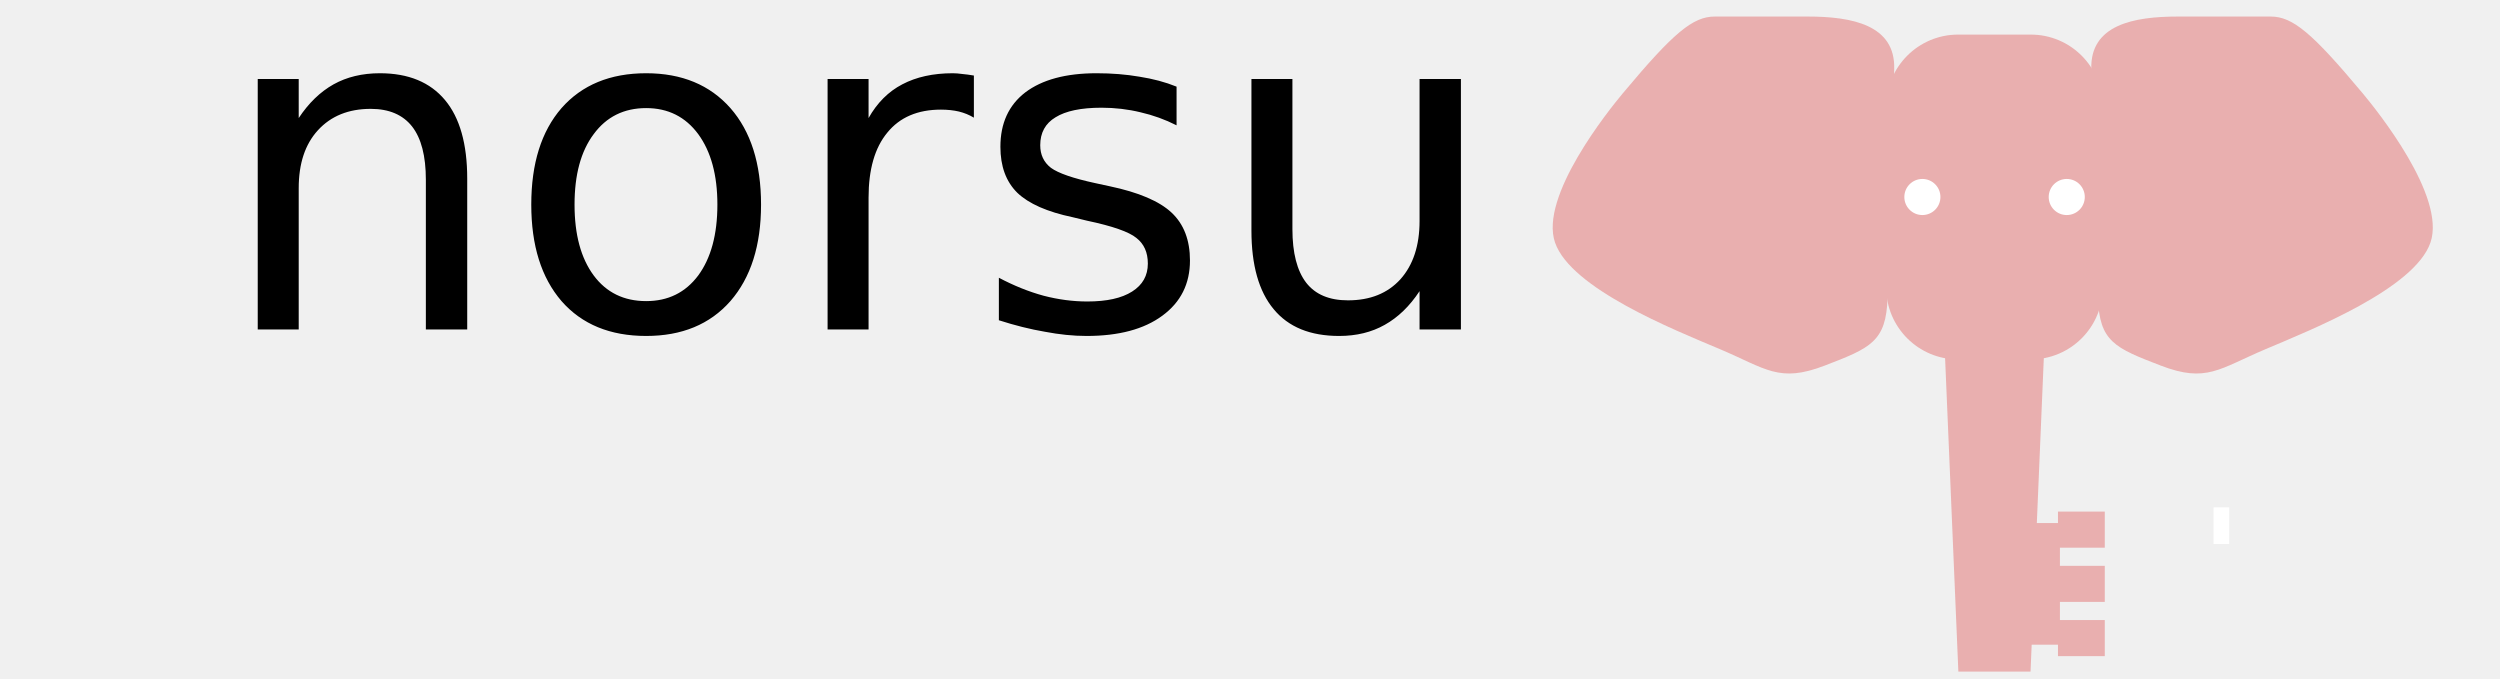
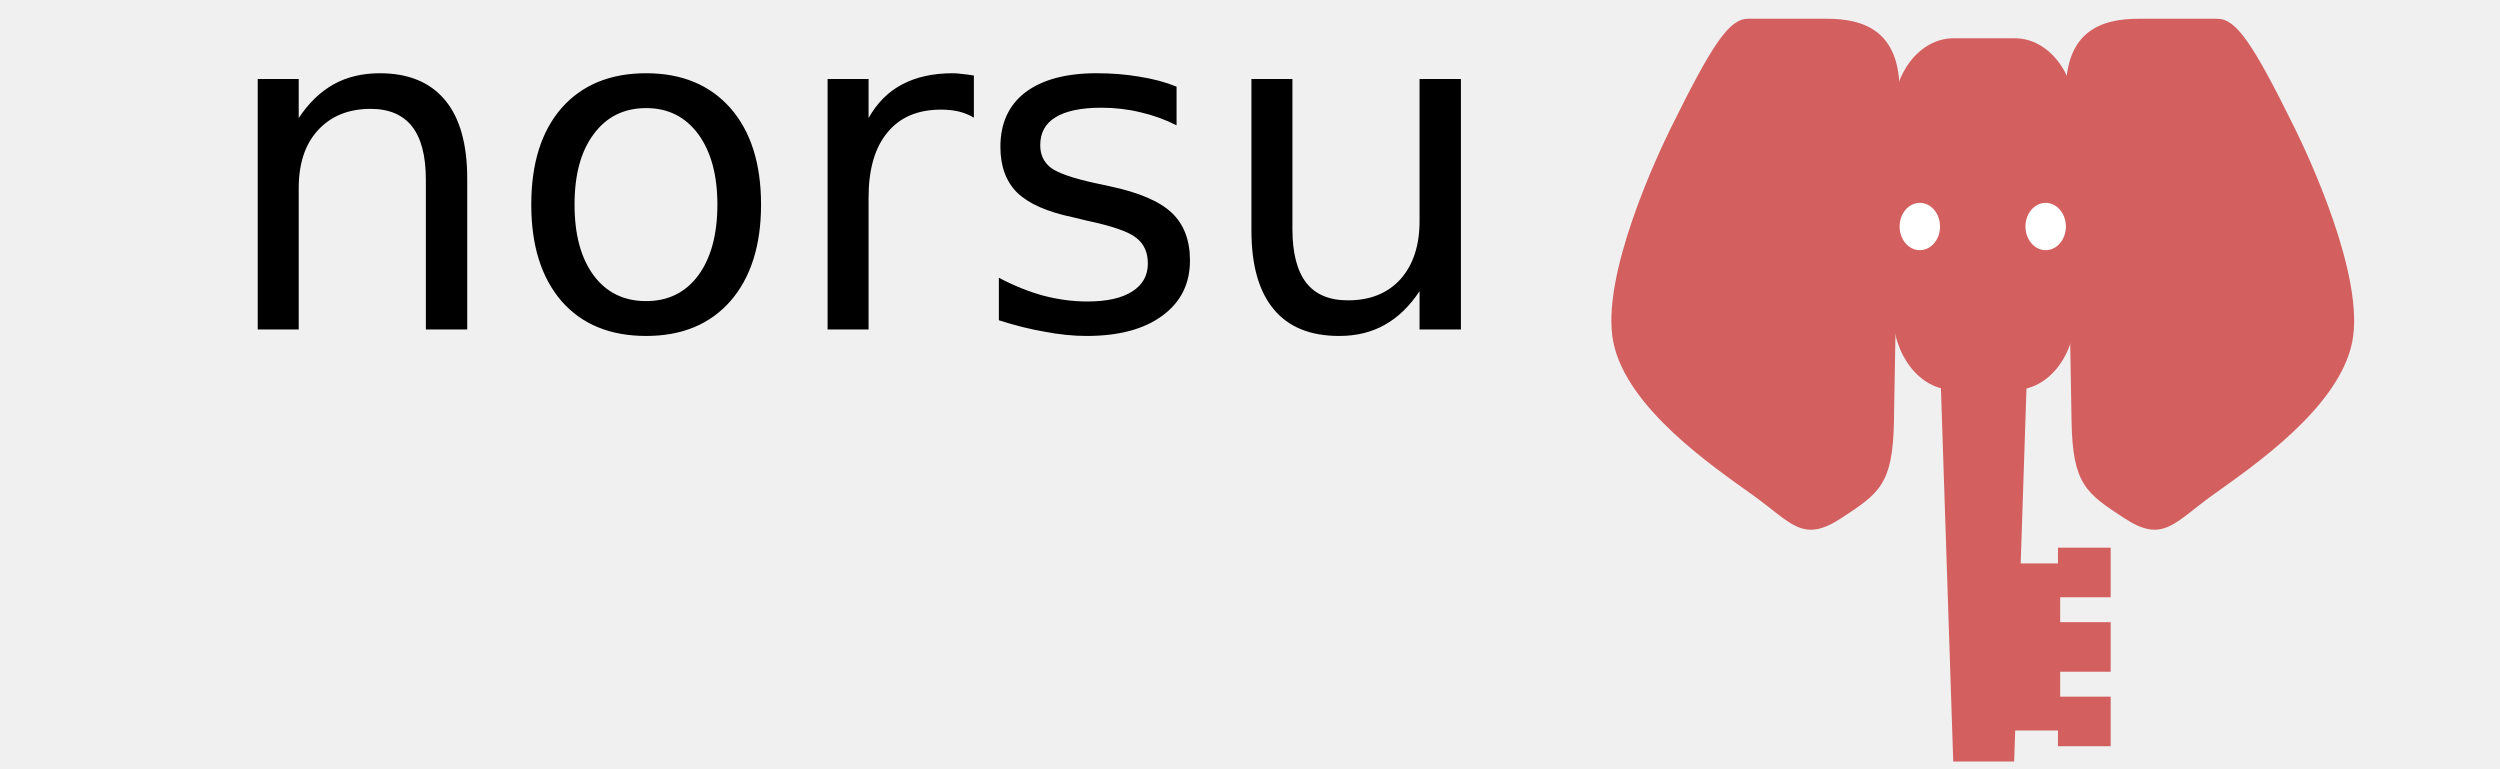
- <svg xmlns="http://www.w3.org/2000/svg" width="102" height="27.7" viewBox="0 0 102 27.7" version="1.1" id="svg16">
+ <svg xmlns="http://www.w3.org/2000/svg" width="102" height="31.369" viewBox="0 0 102 31.369" version="1.1" id="svg16">
  <defs id="defs20" />
  <path fill="none" d="M 0,0 H 102 V 16 H 0 Z" id="path2" style="fill-rule:evenodd" />
  <path fill="none" d="M 0,0 H 56.829 V 13.091 H 0 Z" id="path6" style="fill-rule:evenodd" />
  <text xml:space="preserve" style="font-size:18.667px;line-height:1.25;font-family:'DejaVu Sans';-inkscape-font-specification:'DejaVu Sans'" x="8.812" y="13.441" id="text15267">
    <tspan id="tspan15265" x="8.812" y="13.441" style="font-size:18.667px">norsu</tspan>
  </text>
-   <g id="layer1" transform="matrix(0.2945069,0,0,0.2945069,55.1412,-16.9955)">
-     <rect style="fill:#e9afaf;stroke:none;stroke-width:0.243" id="rect846" width="30" height="45" x="74.073" y="62.5" ry="9.97" />
-     <circle style="fill:#ffffff;stroke:none;stroke-width:0.296" id="path936" cx="79.088" cy="85" r="2.5" />
-     <circle style="fill:#ffffff;stroke:none;stroke-width:0.296" id="circle1100" cx="99.088" cy="85" r="2.5" />
-     <path id="rect1102" style="fill:#e9afaf;stroke-width:0.148" d="m 81.956,100.746 h 14.233 l -2.117,50 h -10 z" />
-     <path id="rect1404" style="fill:#e9afaf;stroke-width:0.276" d="m 114.49,60 h 12.844 c 3.069,0 5.768,2.283 12.731,10.608 1.969,2.354 11.626,14.342 9.407,20.716 -2.218,6.374 -16.394,12.031 -22.824,14.749 -6.43,2.719 -8.202,4.721 -14.541,2.28 -6.338,-2.441 -8.517,-3.296 -8.696,-9.43 L 102.489,67.28 C 102.31,61.146 108.353,60 114.49,60 Z" />
-     <path id="path2574" style="fill:#e9afaf;stroke-width:0.276" d="M 63.184,60 H 50.34 c -3.069,0 -5.768,2.283 -12.731,10.608 -1.969,2.354 -11.626,14.342 -9.407,20.716 2.218,6.374 16.394,12.031 22.824,14.749 6.43,2.719 8.202,4.721 14.541,2.28 6.338,-2.441 8.517,-3.296 8.696,-9.43 L 75.185,67.28 C 75.364,61.146 69.321,60 63.184,60 Z" />
-     <rect style="fill:#ffffff;stroke:none;stroke-width:0.265" id="rect2940" width="2.167" height="5.075" x="119.425" y="127.994" />
-     <rect style="fill:#e9afaf;fill-opacity:1;stroke:none;stroke-width:0.192" id="rect7204" width="6.487" height="16.85" x="91.655" y="130.171" />
-     <rect style="fill:#e9afaf;fill-opacity:1;stroke:none;stroke-width:0.105" id="rect7286" width="6.487" height="5" x="97.871" y="128.583" />
-     <rect style="fill:#e9afaf;fill-opacity:1;stroke:none;stroke-width:0.105" id="rect7288" width="6.487" height="5" x="97.871" y="143.608" />
-     <rect style="fill:#e9afaf;fill-opacity:1;stroke:none;stroke-width:0.105" id="rect7290" width="6.487" height="5" x="97.871" y="136.095" />
+   <g id="g3916" transform="matrix(0.2681846,0,0,0.2681846,55.84502,-13.84776)">
+     <path id="rect1102-3" style="fill:#d35f5f;stroke-width:0.155" d="m 86.96,108.044 h 13.191 l -1.962,59.443 h -9.268 z" />
+     <path id="rect1404-6" style="fill:#d35f5f;stroke-width:0.334" d="m 117.185,54.486 h 11.904 c 2.844,0 5.345,3.589 11.799,16.674 1.825,3.7 10.774,22.545 8.718,32.564 -2.056,10.019 -15.194,18.911 -21.153,23.184 -5.959,4.273 -7.602,7.421 -13.476,3.583 -5.874,-3.837 -7.893,-5.181 -8.059,-14.823 l -0.856,-49.738 c -0.166,-9.643 5.435,-11.444 11.122,-11.444 z" />
+     <g id="g1175" transform="matrix(1.236094,0,0,1.508299,-16.63936,-71.24106)">
+       <rect style="fill:#d35f5f;fill-opacity:1;stroke:none;stroke-width:0.192" id="rect7204-7" width="6.487" height="16.85" x="92.071" y="138.297" />
+       <rect style="fill:#d35f5f;fill-opacity:1;stroke:none;stroke-width:0.105" id="rect7286-5" width="6.487" height="5" x="98.287" y="136.709" />
+       <rect style="fill:#d35f5f;fill-opacity:1;stroke:none;stroke-width:0.105" id="rect7288-3" width="6.487" height="5" x="98.287" y="151.734" />
+       <rect style="fill:#d35f5f;fill-opacity:1;stroke:none;stroke-width:0.105" id="rect7290-5" width="6.487" height="5" x="98.287" y="144.221" />
+     </g>
+     <path id="path832" style="fill:#d35f5f;stroke-width:0.334" d="M 69.636,54.486 H 57.732 c -2.844,0 -5.345,3.589 -11.799,16.674 -1.825,3.7 -10.774,22.545 -8.718,32.564 2.056,10.019 15.193,18.911 21.152,23.184 5.959,4.273 7.602,7.421 13.476,3.583 5.874,-3.837 7.893,-5.181 8.059,-14.823 L 80.758,65.93 C 80.924,56.287 75.323,54.486 69.636,54.486 Z" />
+     <g id="g1601">
+       <path id="rect846-6" style="fill:#d35f5f;stroke-width:0.255" d="m 88.967,57.458 h 9.323 c 5.119,0 9.24,5.286 9.24,11.853 v 14.896 14.896 c 0,6.566 -4.121,11.853 -9.24,11.853 h -9.323 c -5.119,0 -9.24,-5.286 -9.24,-11.853 v -29.793 c 0,-6.566 4.121,-11.853 9.24,-11.853 z" />
+       <ellipse style="fill:#ffffff;stroke:none;stroke-width:0.394" id="path936-2" cx="83.837" cy="86.096" rx="3.075" ry="3.6" />
+       <ellipse style="fill:#ffffff;stroke:none;stroke-width:0.394" id="ellipse1388" cx="102.983" cy="86.096" rx="3.075" ry="3.6" />
+     </g>
  </g>
</svg>
